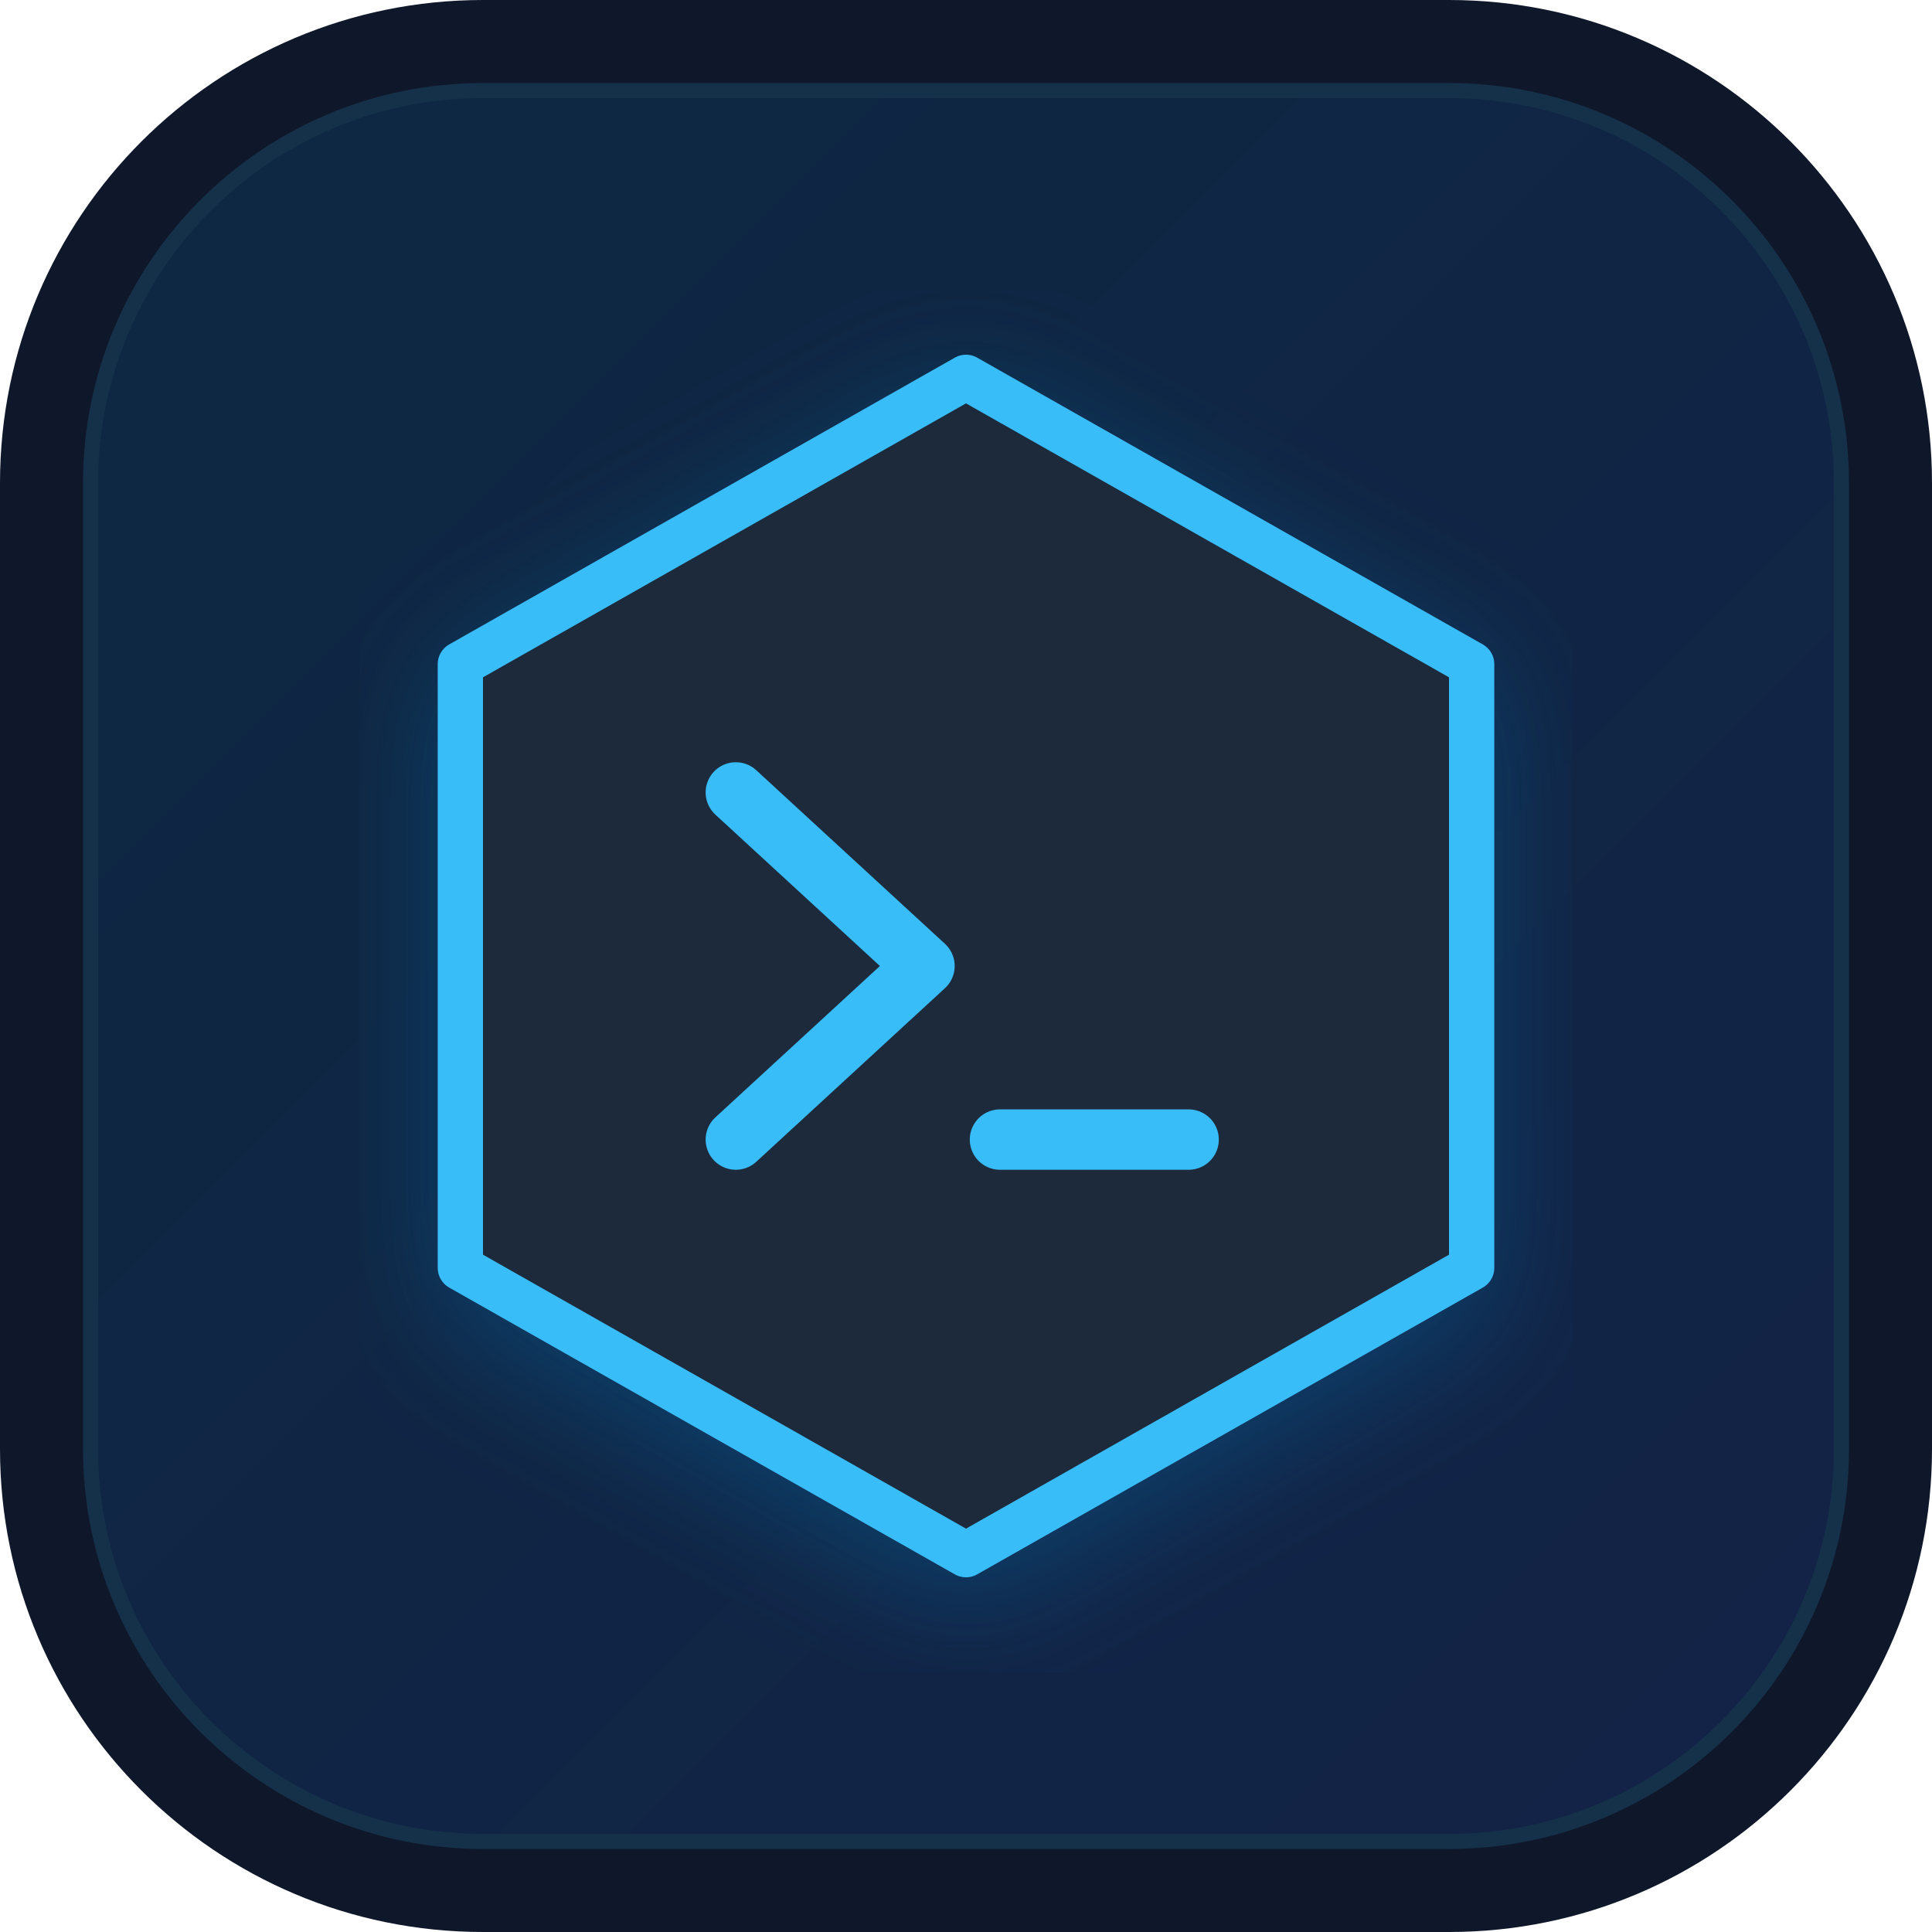
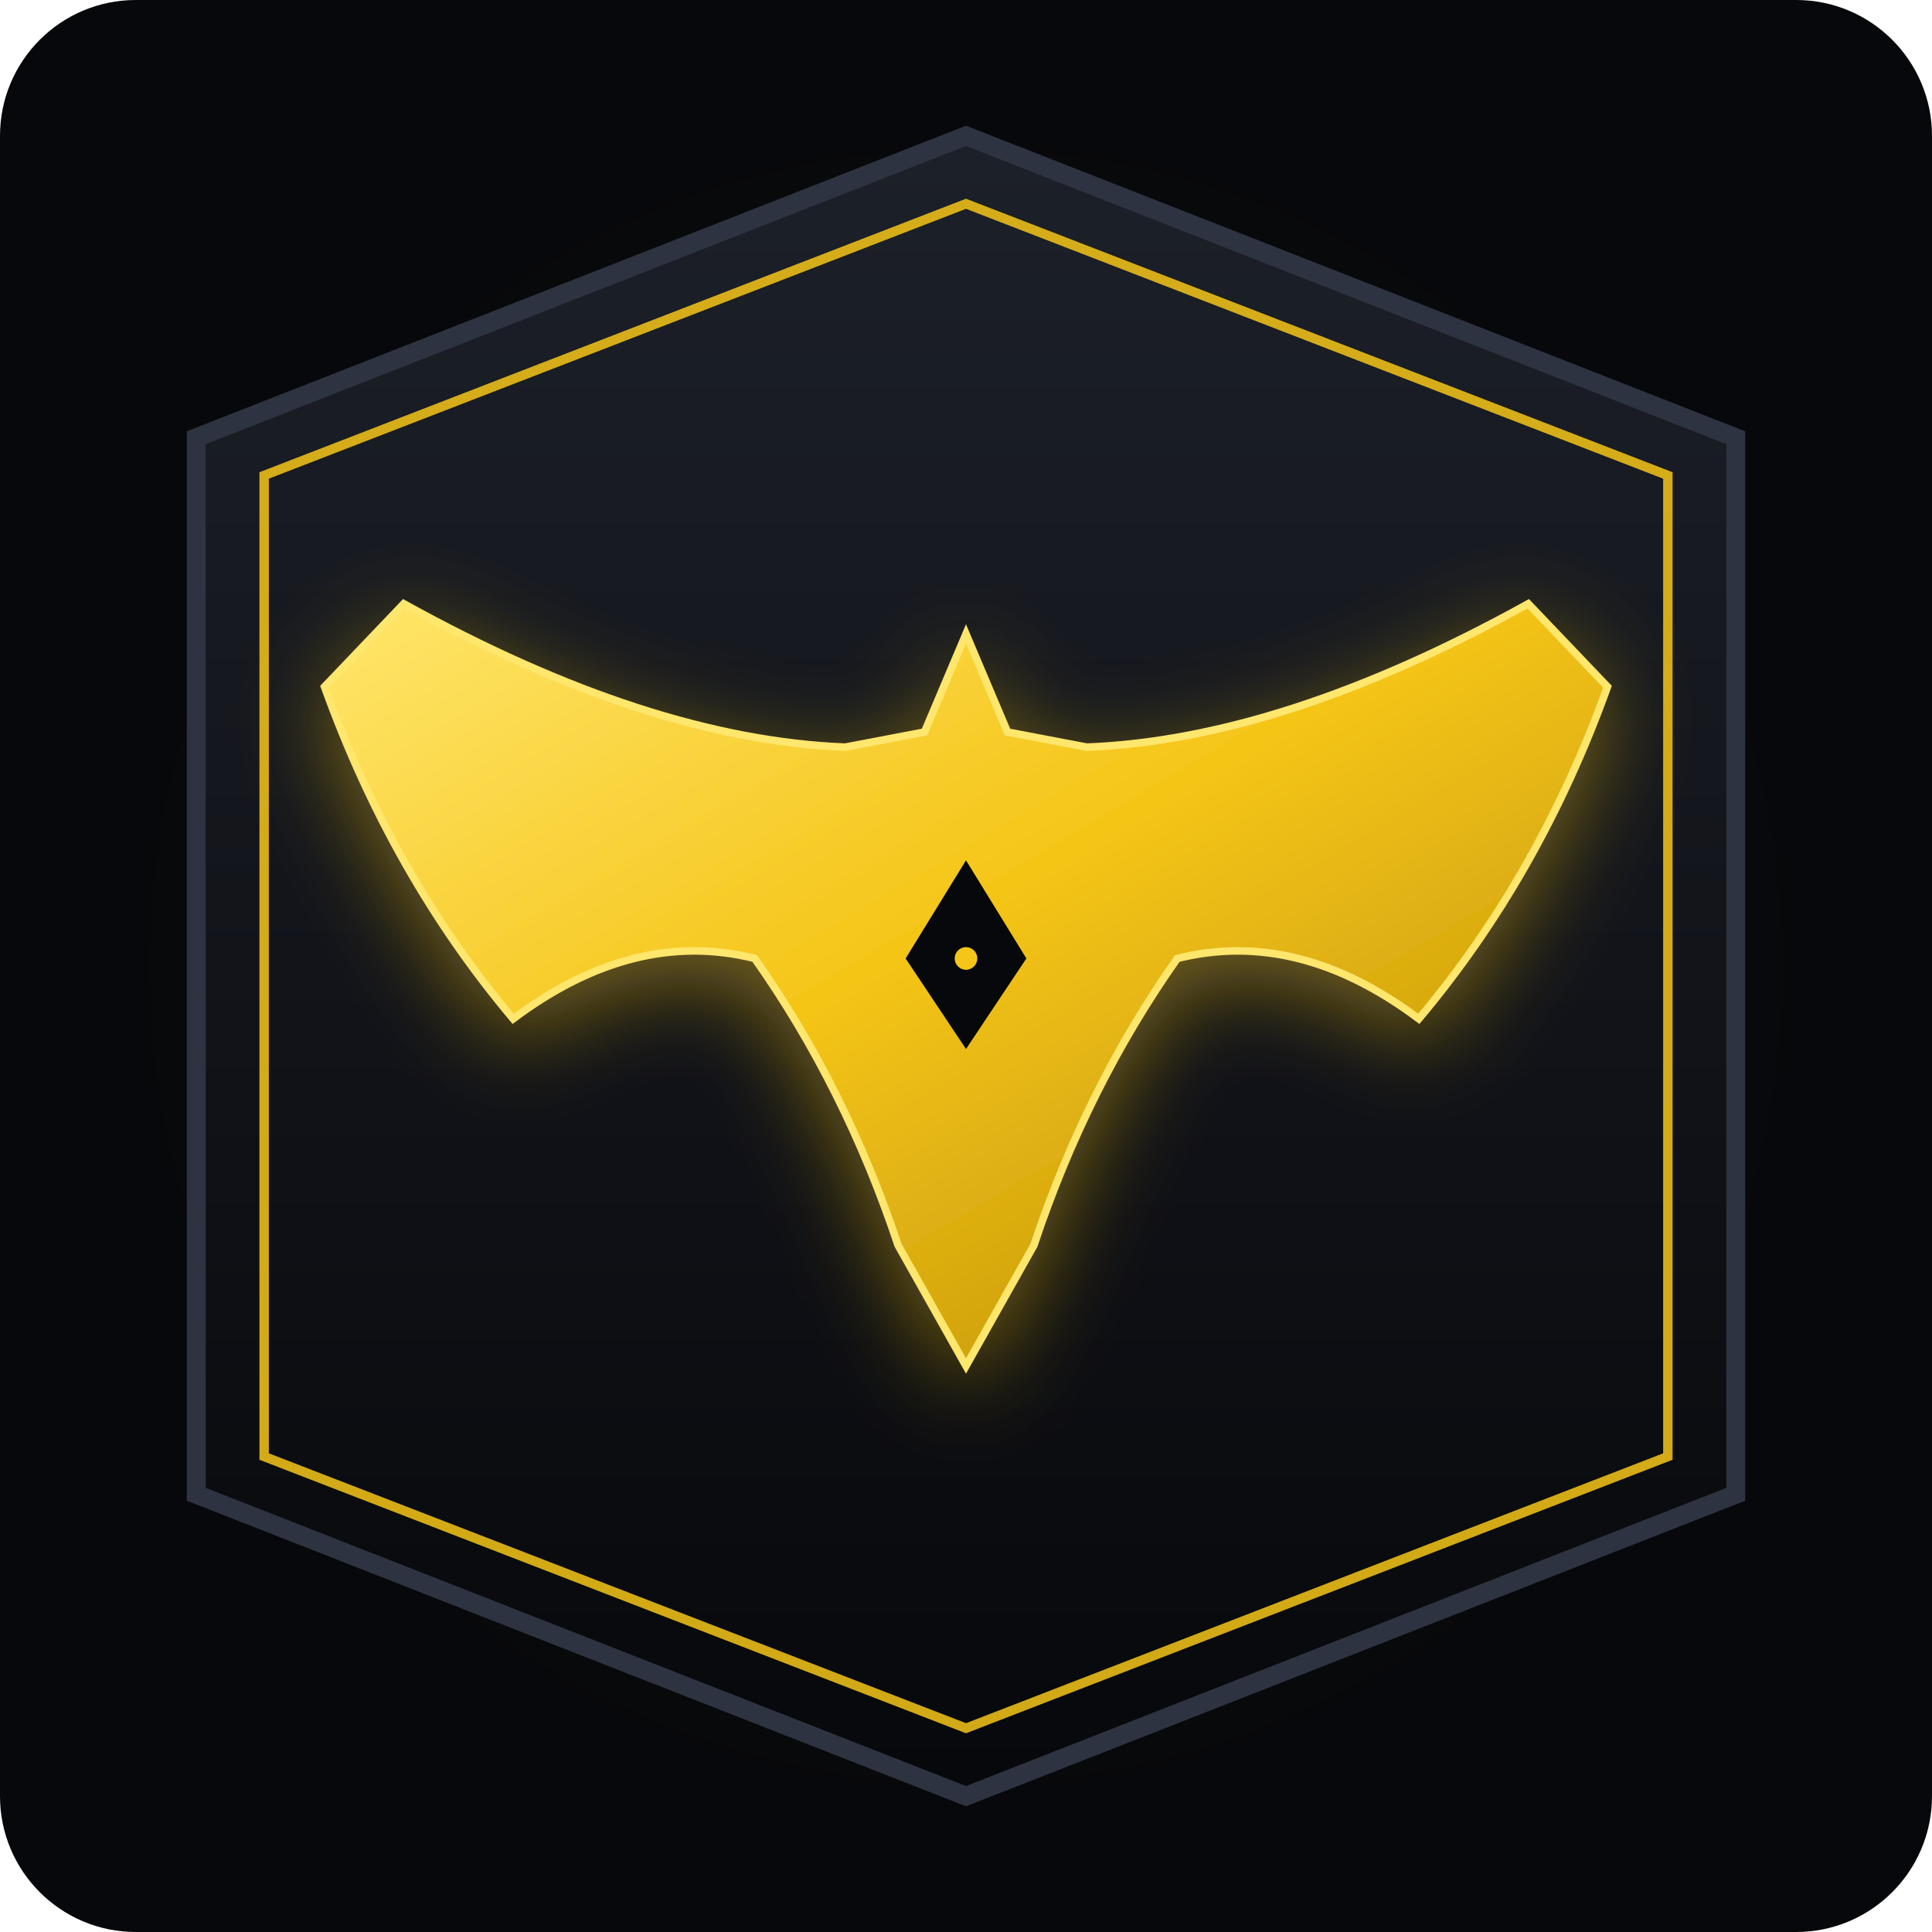
<svg xmlns="http://www.w3.org/2000/svg" viewBox="0 0 512 512" width="512" height="512">
  <defs>
-     <linearGradient id="grad" x1="0%" y1="0%" x2="100%" y2="100%">
-       <stop offset="0%" stop-color="#0284c7" />
-       <stop offset="100%" stop-color="#2563eb" />
+     <radialGradient id="batGlow" cx="50%" cy="50%" r="50%">
+       <stop offset="0%" stop-color="#f5c518" stop-opacity="0.35" />
+       <stop offset="60%" stop-color="#f5c518" stop-opacity="0.08" />
+       <stop offset="100%" stop-color="#07080b" stop-opacity="0" />
+     </radialGradient>
+     <linearGradient id="goldSheen" x1="0%" y1="0%" x2="100%" y2="100%">
+       <stop offset="0%" stop-color="#ffe66d" />
+       <stop offset="45%" stop-color="#f5c518" />
+       <stop offset="100%" stop-color="#b48806" />
    </linearGradient>
-     <filter id="shadow" x="-10%" y="-10%" width="120%" height="120%">
-       <feDropShadow dx="0" dy="8" stdDeviation="16" flood-color="#0284c7" flood-opacity="0.3" />
+     <linearGradient id="armorPlate" x1="0%" y1="0%" x2="0%" y2="100%">
+       <stop offset="0%" stop-color="#1c2028" />
+       <stop offset="50%" stop-color="#12141a" />
+       <stop offset="100%" stop-color="#07080b" />
+     </linearGradient>
+     <filter id="gothamGlow" x="-20%" y="-20%" width="140%" height="140%">
+       <feDropShadow dx="0" dy="6" stdDeviation="12" flood-color="#f5c518" flood-opacity="0.45" />
    </filter>
  </defs>
-   <rect width="512" height="512" rx="128" fill="#0f172a" />
-   <rect x="24" y="24" width="464" height="464" rx="104" fill="url(#grad)" opacity="0.15" stroke="#38bdf8" stroke-width="4" />
-   <g filter="url(#shadow)">
-     <path d="M 256 100 L 390 176 L 390 336 L 256 412 L 122 336 L 122 176 Z" fill="#1e293b" stroke="#38bdf8" stroke-width="12" stroke-linejoin="round" />
-     <path d="M 195 210 L 245 256 L 195 302" fill="none" stroke="#38bdf8" stroke-width="16" stroke-linecap="round" stroke-linejoin="round" />
-     <line x1="265" y1="302" x2="315" y2="302" stroke="#38bdf8" stroke-width="16" stroke-linecap="round" />
+   <rect width="512" height="512" rx="36" fill="#07080b" />
+   <circle cx="256" cy="256" r="230" fill="url(#batGlow)" />
+   <polygon points="256,36 460,116 460,396 256,476 52,396 52,116" fill="url(#armorPlate)" stroke="#2d3340" stroke-width="5" stroke-linejoin="miter" />
+   <polygon points="256,54 442,126 442,386 256,458 70,386 70,126" fill="none" stroke="#f5c518" stroke-width="2.5" stroke-opacity="0.85" />
+   <g filter="url(#gothamGlow)">
+     <path d="M 256 168              L 267 194              L 288 198              Q 340 196 405 160              L 426 182              Q 408 232 376 270              Q 344 246 312 254              Q 288 288 274 330              L 256 362              L 238 330              Q 224 288 200 254              Q 168 246 136 270              Q 104 232 86 182              L 107 160              Q 172 196 224 198              L 245 194              Z" fill="url(#goldSheen)" stroke="#ffe66d" stroke-width="2" />
  </g>
+   <polygon points="256,228 272,254 256,278 240,254" fill="#07080b" />
+   <circle cx="256" cy="254" r="3" fill="#f5c518" />
</svg>
